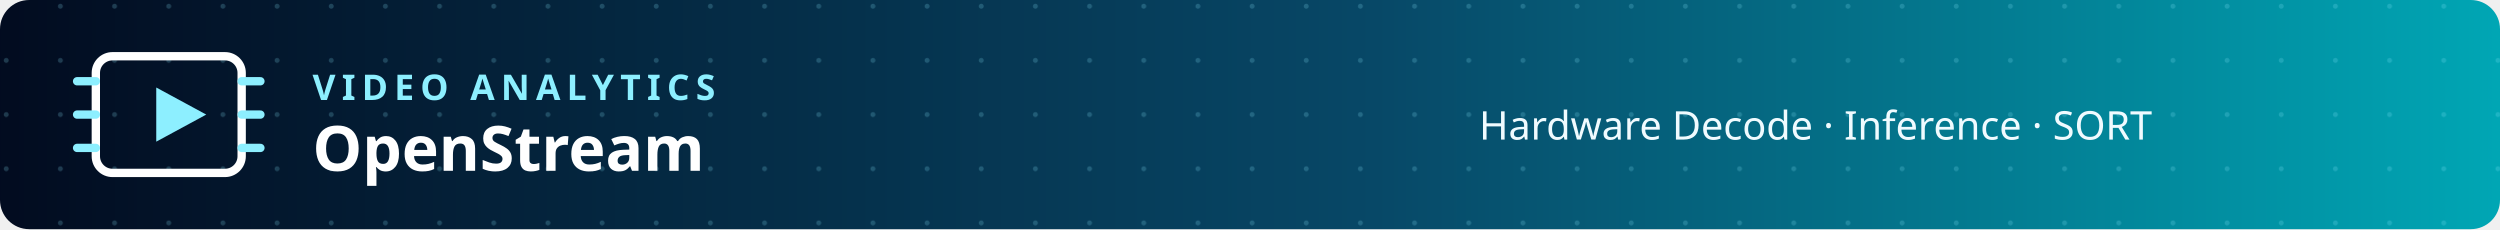
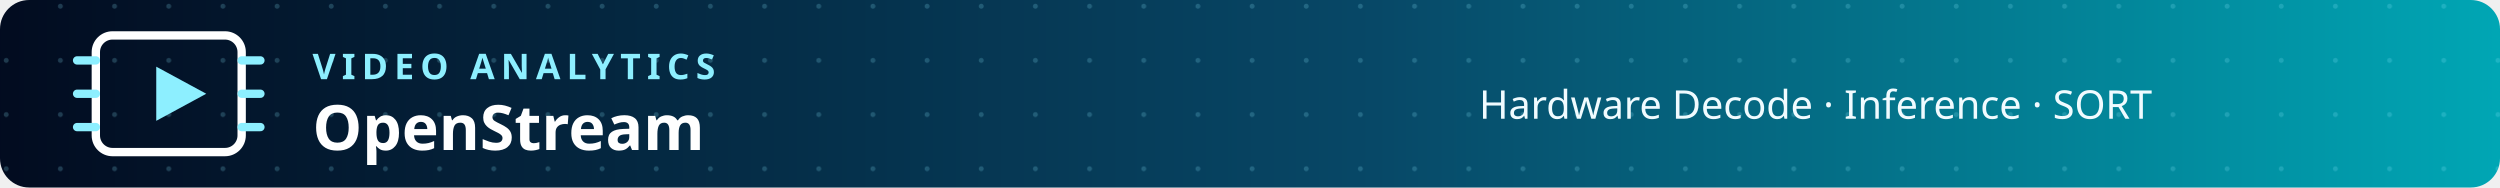
- <svg xmlns="http://www.w3.org/2000/svg" width="1200" height="110" viewBox="0 0 1200 110" role="img" aria-labelledby="title desc">
+ <svg xmlns="http://www.w3.org/2000/svg" width="1200" height="90" viewBox="0 0 1200 90" role="img" aria-labelledby="title desc">
  <defs>
    <linearGradient id="g" x1="0" x2="1">
      <stop stop-color="#020b1f" />
      <stop offset=".55" stop-color="#074867" />
      <stop offset="1" stop-color="#00a7b5" />
    </linearGradient>
    <pattern id="p" width="26" height="26" patternUnits="userSpaceOnUse">
      <circle cx="3" cy="3" r="1.2" fill="#8defff" fill-opacity=".2" />
    </pattern>
  </defs>
-   <rect width="1200" height="110" rx="14" fill="url(#g)" />
-   <rect width="1200" height="110" rx="14" fill="url(#p)" />
-   <rect x="46" y="27" width="70" height="56" rx="8" fill="none" stroke="#fff" stroke-width="4" />
-   <path d="M75 42l24 13-24 13z" fill="#8defff" />
-   <path d="M37 39h9m-9 16h9m-9 16h9m70-32h9m-9 16h9m-9 16h9" stroke="#8defff" stroke-width="4" stroke-linecap="round" />
-   <text x="150" y="48" fill="#8defff" font-family="Noto Sans, Arial, sans-serif" font-size="17" font-weight="700" letter-spacing="3">VIDEO ANALYTICS</text>
-   <text x="150" y="82" fill="#fff" font-family="Noto Sans, Arial, sans-serif" font-size="30" font-weight="700">OpenStream</text>
-   <text x="710" y="67" fill="#f0fbff" font-family="Noto Sans, Arial, sans-serif" font-size="19">Hardware Decode · Inference · SORT</text>
+   <rect width="1200" height="90" rx="14" fill="url(#g)" />
+   <rect width="1200" height="90" rx="14" fill="url(#p)" />
+   <g transform="translate(0 -10)">
+     <rect x="46" y="27" width="70" height="56" rx="8" fill="none" stroke="#fff" stroke-width="4" />
+     <path d="M75 42l24 13-24 13z" fill="#8defff" />
+     <path d="M37 39h9m-9 16h9m-9 16h9m70-32h9m-9 16h9m-9 16h9" stroke="#8defff" stroke-width="4" stroke-linecap="round" />
+     <text x="150" y="48" fill="#8defff" font-family="Noto Sans, Arial, sans-serif" font-size="17" font-weight="700" letter-spacing="3">VIDEO ANALYTICS</text>
+     <text x="150" y="82" fill="#fff" font-family="Noto Sans, Arial, sans-serif" font-size="30" font-weight="700">OpenStream</text>
+     <text x="710" y="67" fill="#f0fbff" font-family="Noto Sans, Arial, sans-serif" font-size="19">Hardware Decode · Inference · SORT</text>
+   </g>
</svg>
